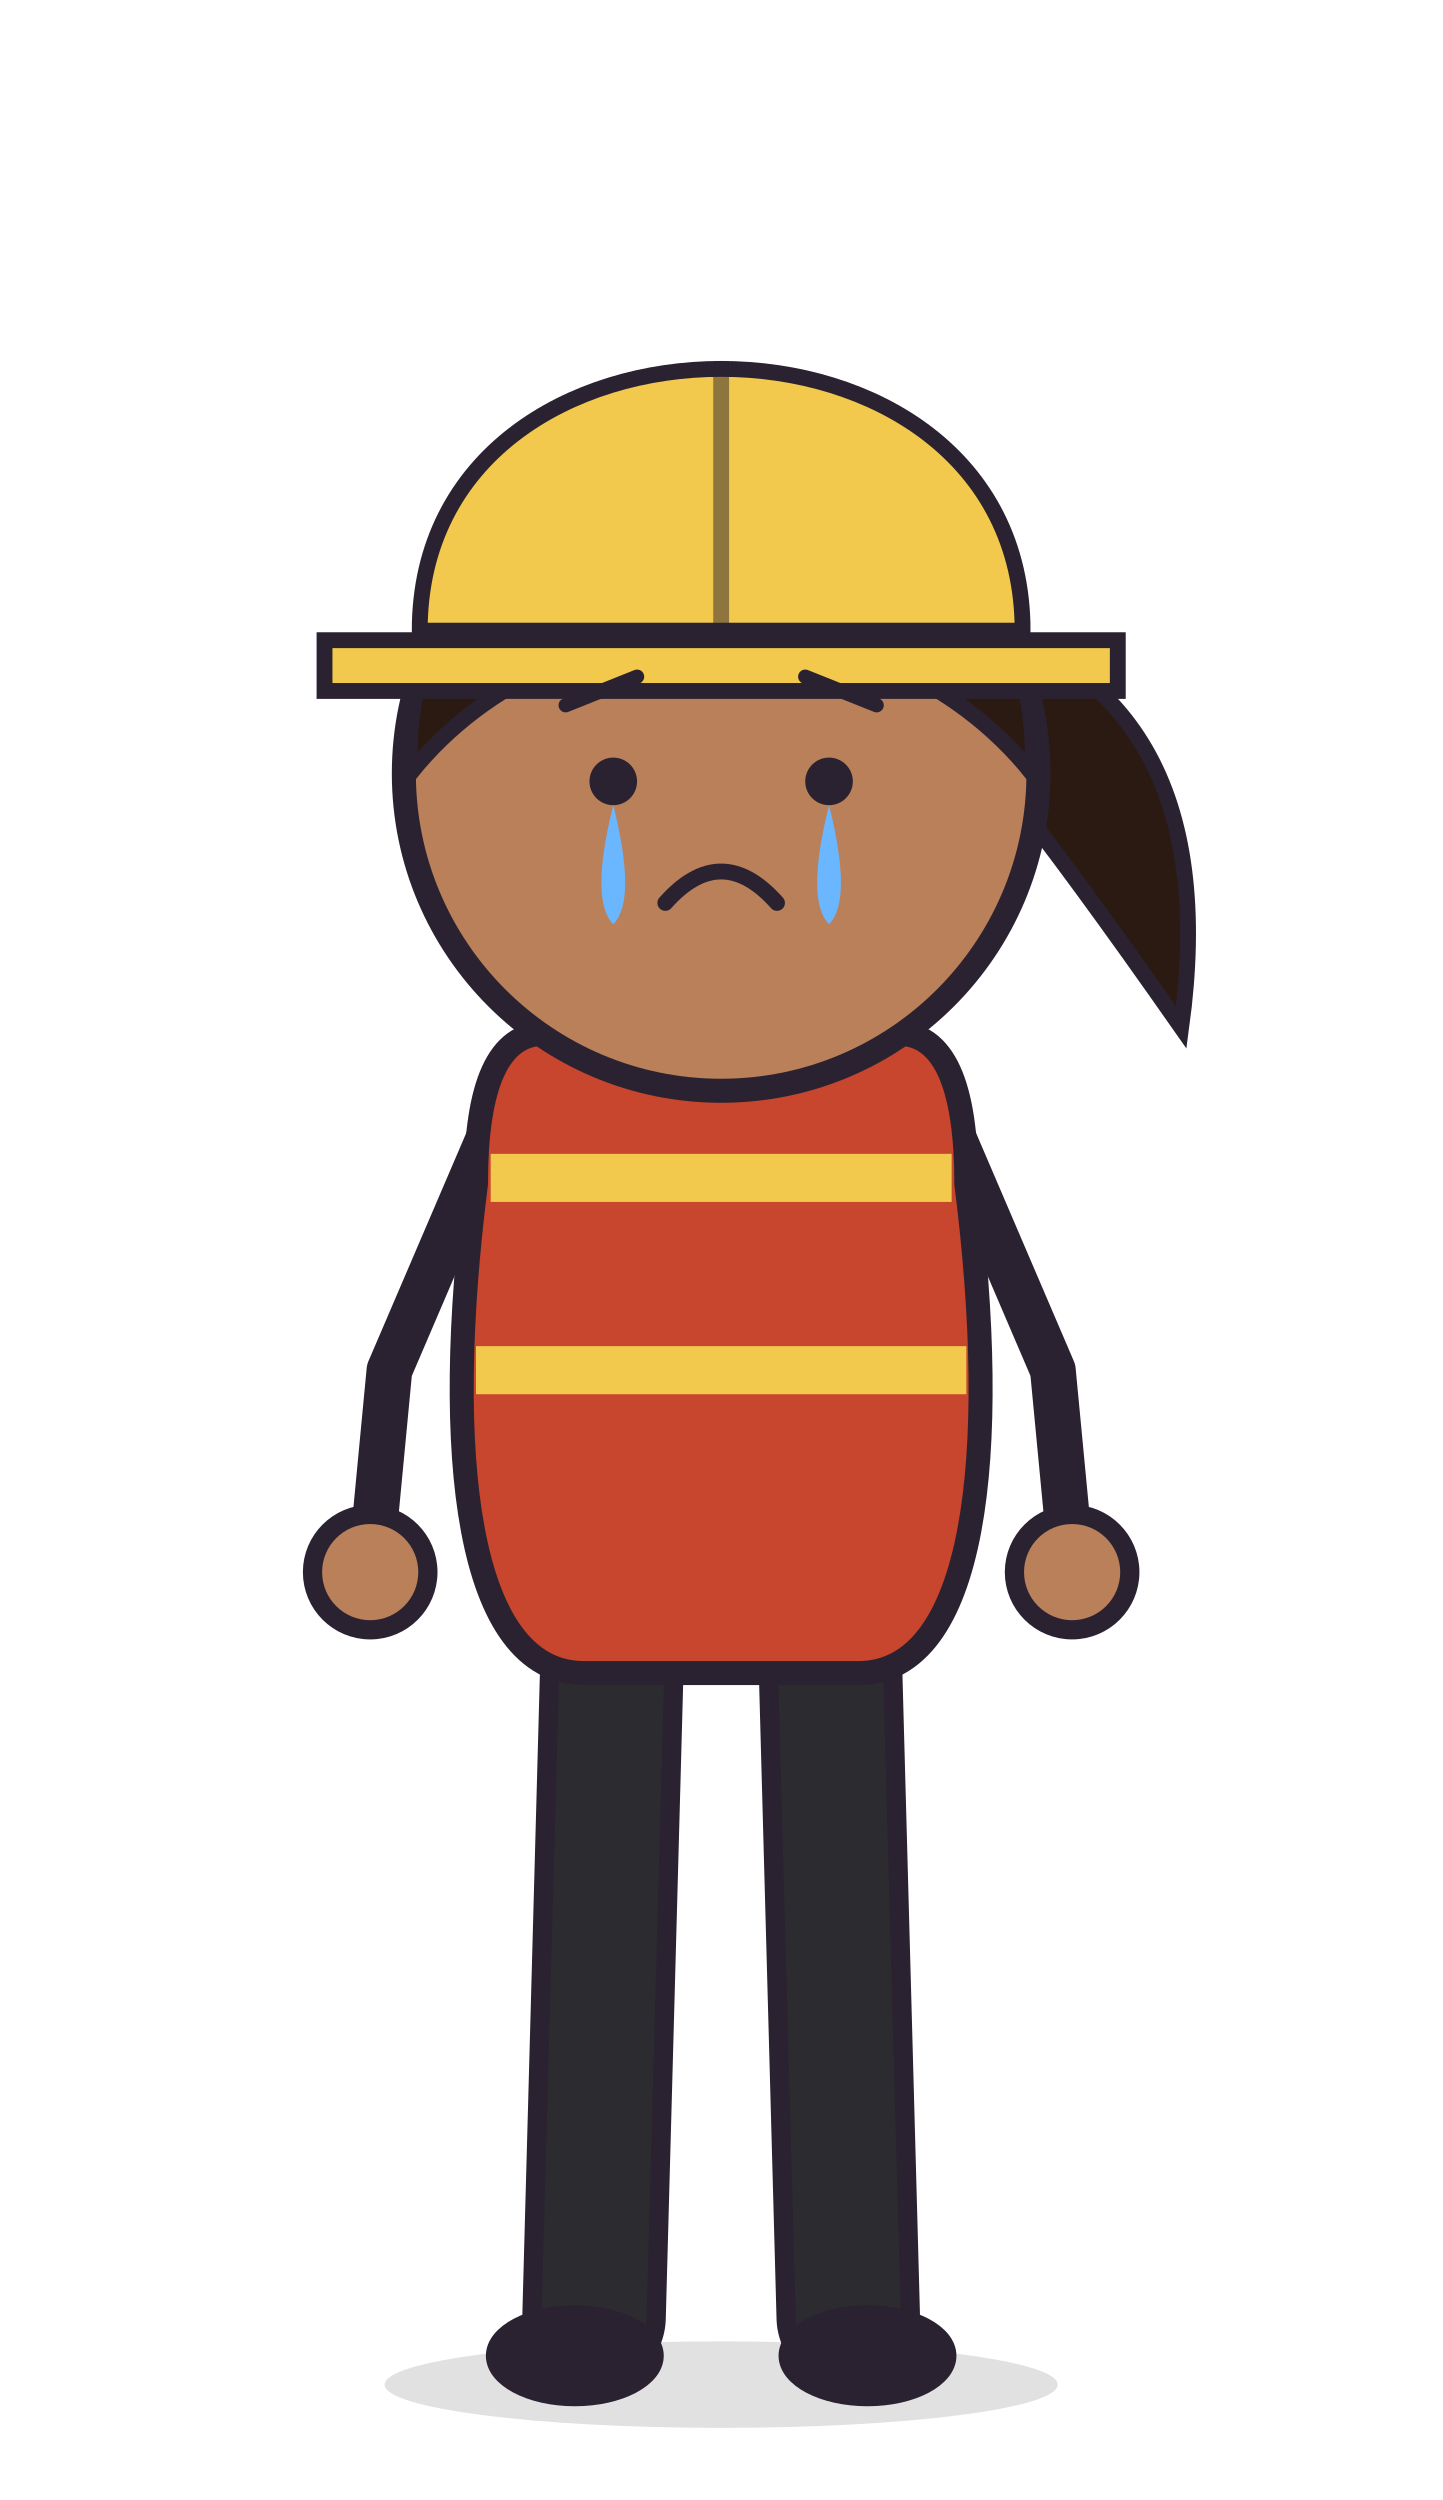
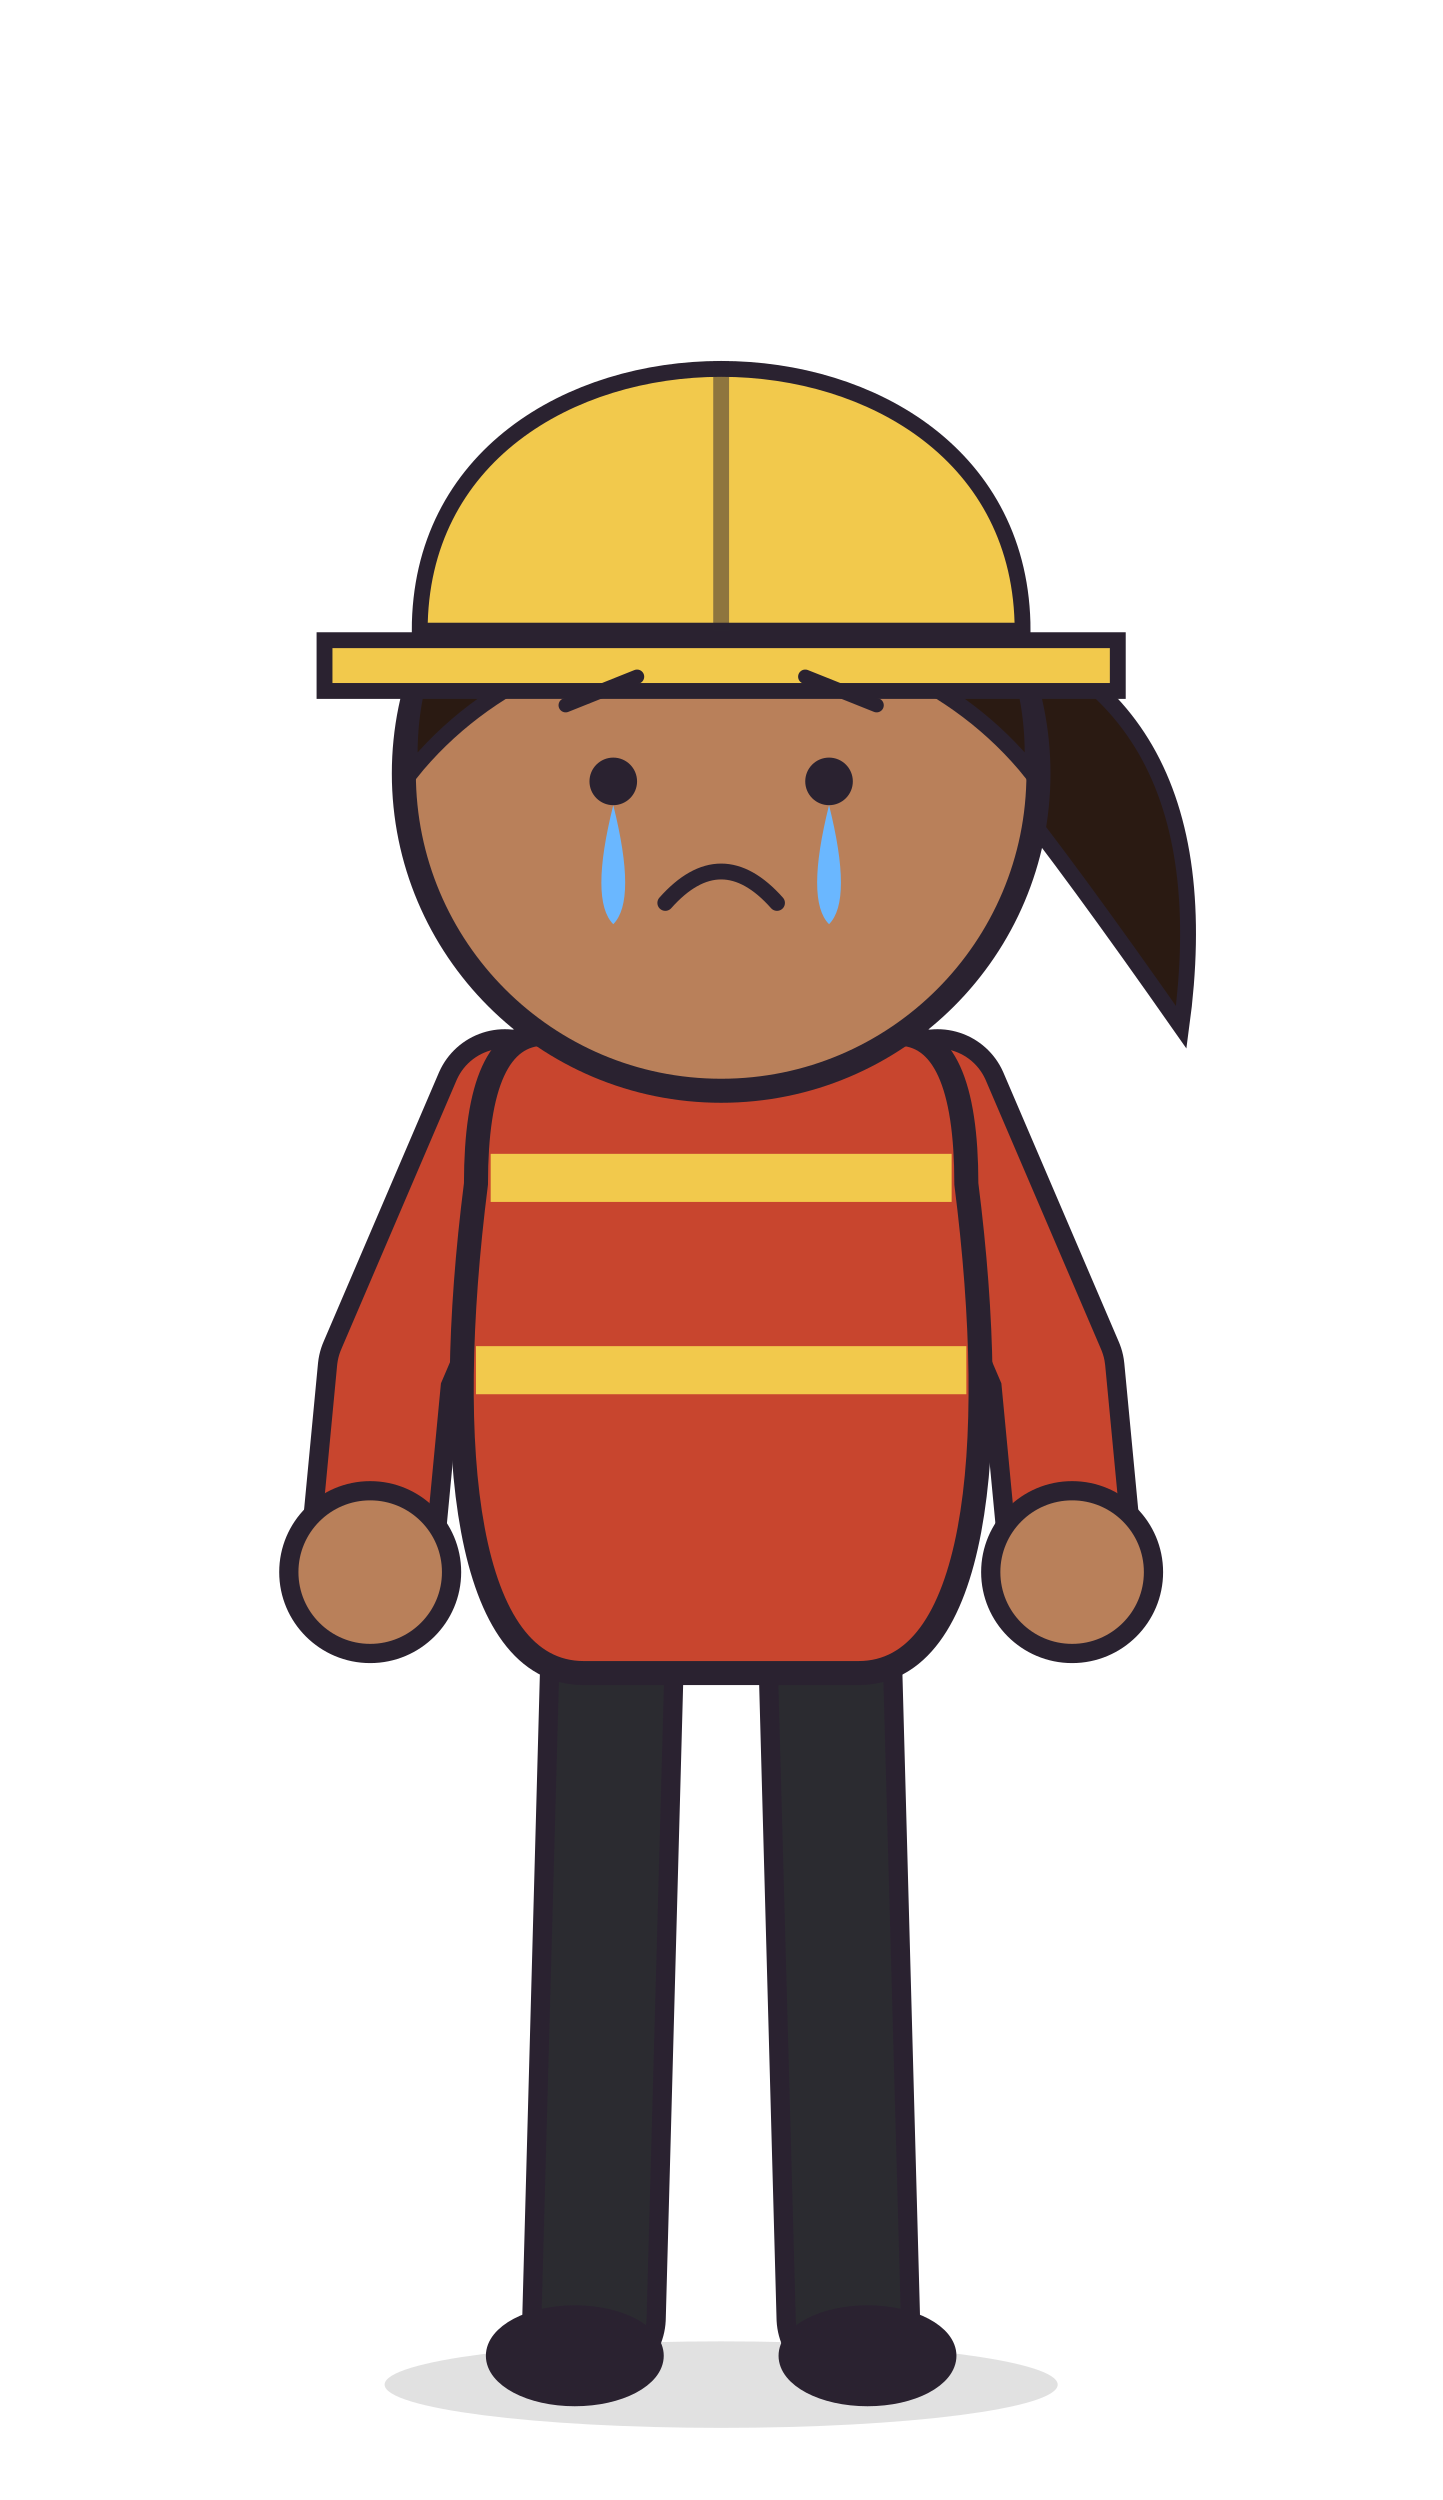
<svg xmlns="http://www.w3.org/2000/svg" viewBox="0 0 300 520" width="300" height="520">
  <ellipse cx="150" cy="496" rx="70" ry="9" fill="#000" opacity="0.12" />
-   <path d="M127.56 336 L123.56 482 M172.44 336 L176.44 482" stroke="#2a2230" stroke-width="29.85" stroke-linecap="round" />
-   <path d="M127.56 336 L123.56 482 M172.44 336 L176.44 482" stroke="#2b2b30" stroke-width="21.85" stroke-linecap="round" />
+   <path d="M127.56 336 L123.56 482 M172.44 336 L176.44 482" stroke="#2a2230" stroke-width="29.85" stroke-linecap="round" stroke-linejoin="round" fill="none" />
+   <path d="M127.56 336 L123.56 482 M172.44 336 L176.44 482" stroke="#2b2b30" stroke-width="21.85" stroke-linecap="round" stroke-linejoin="round" fill="none" />
  <ellipse cx="119.56" cy="490" rx="17" ry="9" fill="#2a2230" stroke="#2a2230" stroke-width="3" />
  <ellipse cx="180.44" cy="490" rx="17" ry="9" fill="#2a2230" stroke="#2a2230" stroke-width="3" />
-   <path d="M105 229 L81 285 L77 327" stroke="#2a2230" stroke-width="9.5" stroke-linecap="round" stroke-linejoin="round" fill="none" />
-   <path d="M195 229 L219 285 L223 327" stroke="#2a2230" stroke-width="9.5" stroke-linecap="round" stroke-linejoin="round" fill="none" />
-   <circle cx="77" cy="327" r="12" fill="#b9805a" stroke="#2a2230" stroke-width="4" />
-   <circle cx="223" cy="327" r="12" fill="#b9805a" stroke="#2a2230" stroke-width="4" />
+   <path d="M105 229 L81 285 L77 327" stroke="#2a2230" stroke-width="29.85" stroke-linecap="round" stroke-linejoin="round" fill="none" />
+   <path d="M105 229 L81 285 L77 327" stroke="#c8452e" stroke-width="21.85" stroke-linecap="round" stroke-linejoin="round" fill="none" />
+   <path d="M195 229 L219 285 L223 327" stroke="#2a2230" stroke-width="29.85" stroke-linecap="round" stroke-linejoin="round" fill="none" />
+   <path d="M195 229 L219 285 L223 327" stroke="#c8452e" stroke-width="21.85" stroke-linecap="round" stroke-linejoin="round" fill="none" />
+   <circle cx="77" cy="327" r="16.925" fill="#b9805a" stroke="#2a2230" stroke-width="4" />
+   <circle cx="223" cy="327" r="16.925" fill="#b9805a" stroke="#2a2230" stroke-width="4" />
  <path d="M113.28 215 Q99 215 99 246.25 C91.86 302.5 96.96 348 121.44 348 H178.56 C203.04 348 208.14 302.5 201 246.25 Q201 215 186.72 215 z" fill="#c8452e" stroke="#2a2230" stroke-width="5" />
  <path d="M102.06 245 h95.88 M99 285 h102" stroke="#f2c94c" stroke-width="10" />
  <path d="M196.2 127.88 q59.4 13.2 49.5 85.8 q-23.1 -33 -36.3 -49.5 z" fill="#2a1a12" stroke="#2a2230" stroke-width="3.3" />
  <circle cx="150" cy="160.88" r="66" fill="#b9805a" stroke="#2a2230" stroke-width="5" />
  <path d="M85.32 160.88 C80.7 78.38, 219.3 78.38, 214.68 160.88 C183 121.28, 117 121.28, 85.32 160.88 z" fill="#2a1a12" stroke="#2a2230" stroke-width="3.3" />
  <path d="M87.3 131.18 C87.3 58.58, 212.7 58.58, 212.7 131.18 z" fill="#f2c94c" stroke="#2a2230" stroke-width="3.3" />
  <path d="M67.5 133.16 h165 v10.56 h-165 z" fill="#f2c94c" stroke="#2a2230" stroke-width="3.3" />
  <path d="M150 75.08 v56.1" stroke="#2a2230" stroke-width="3.3" opacity="0.5" />
  <circle cx="127.56" cy="162.53" r="4.95" fill="#2a2230" />
  <circle cx="172.44" cy="162.53" r="4.95" fill="#2a2230" />
  <path d="M117.66 146.69 l14.85 -5.94 M182.34 146.69 l-14.85 -5.94" stroke="#2a2230" stroke-width="2.97" stroke-linecap="round" />
  <path d="M138.384 187.808 q11.616 -13.068 23.232 0" stroke="#2a2230" stroke-width="3.3" fill="none" stroke-linecap="round" />
  <path d="M127.56 167.48 q-4.95 19.8 0 24.75 q4.95 -4.95 0 -24.75" fill="#6ab7ff" />
  <path d="M172.44 167.48 q-4.95 19.8 0 24.75 q4.95 -4.95 0 -24.75" fill="#6ab7ff" />
</svg>
